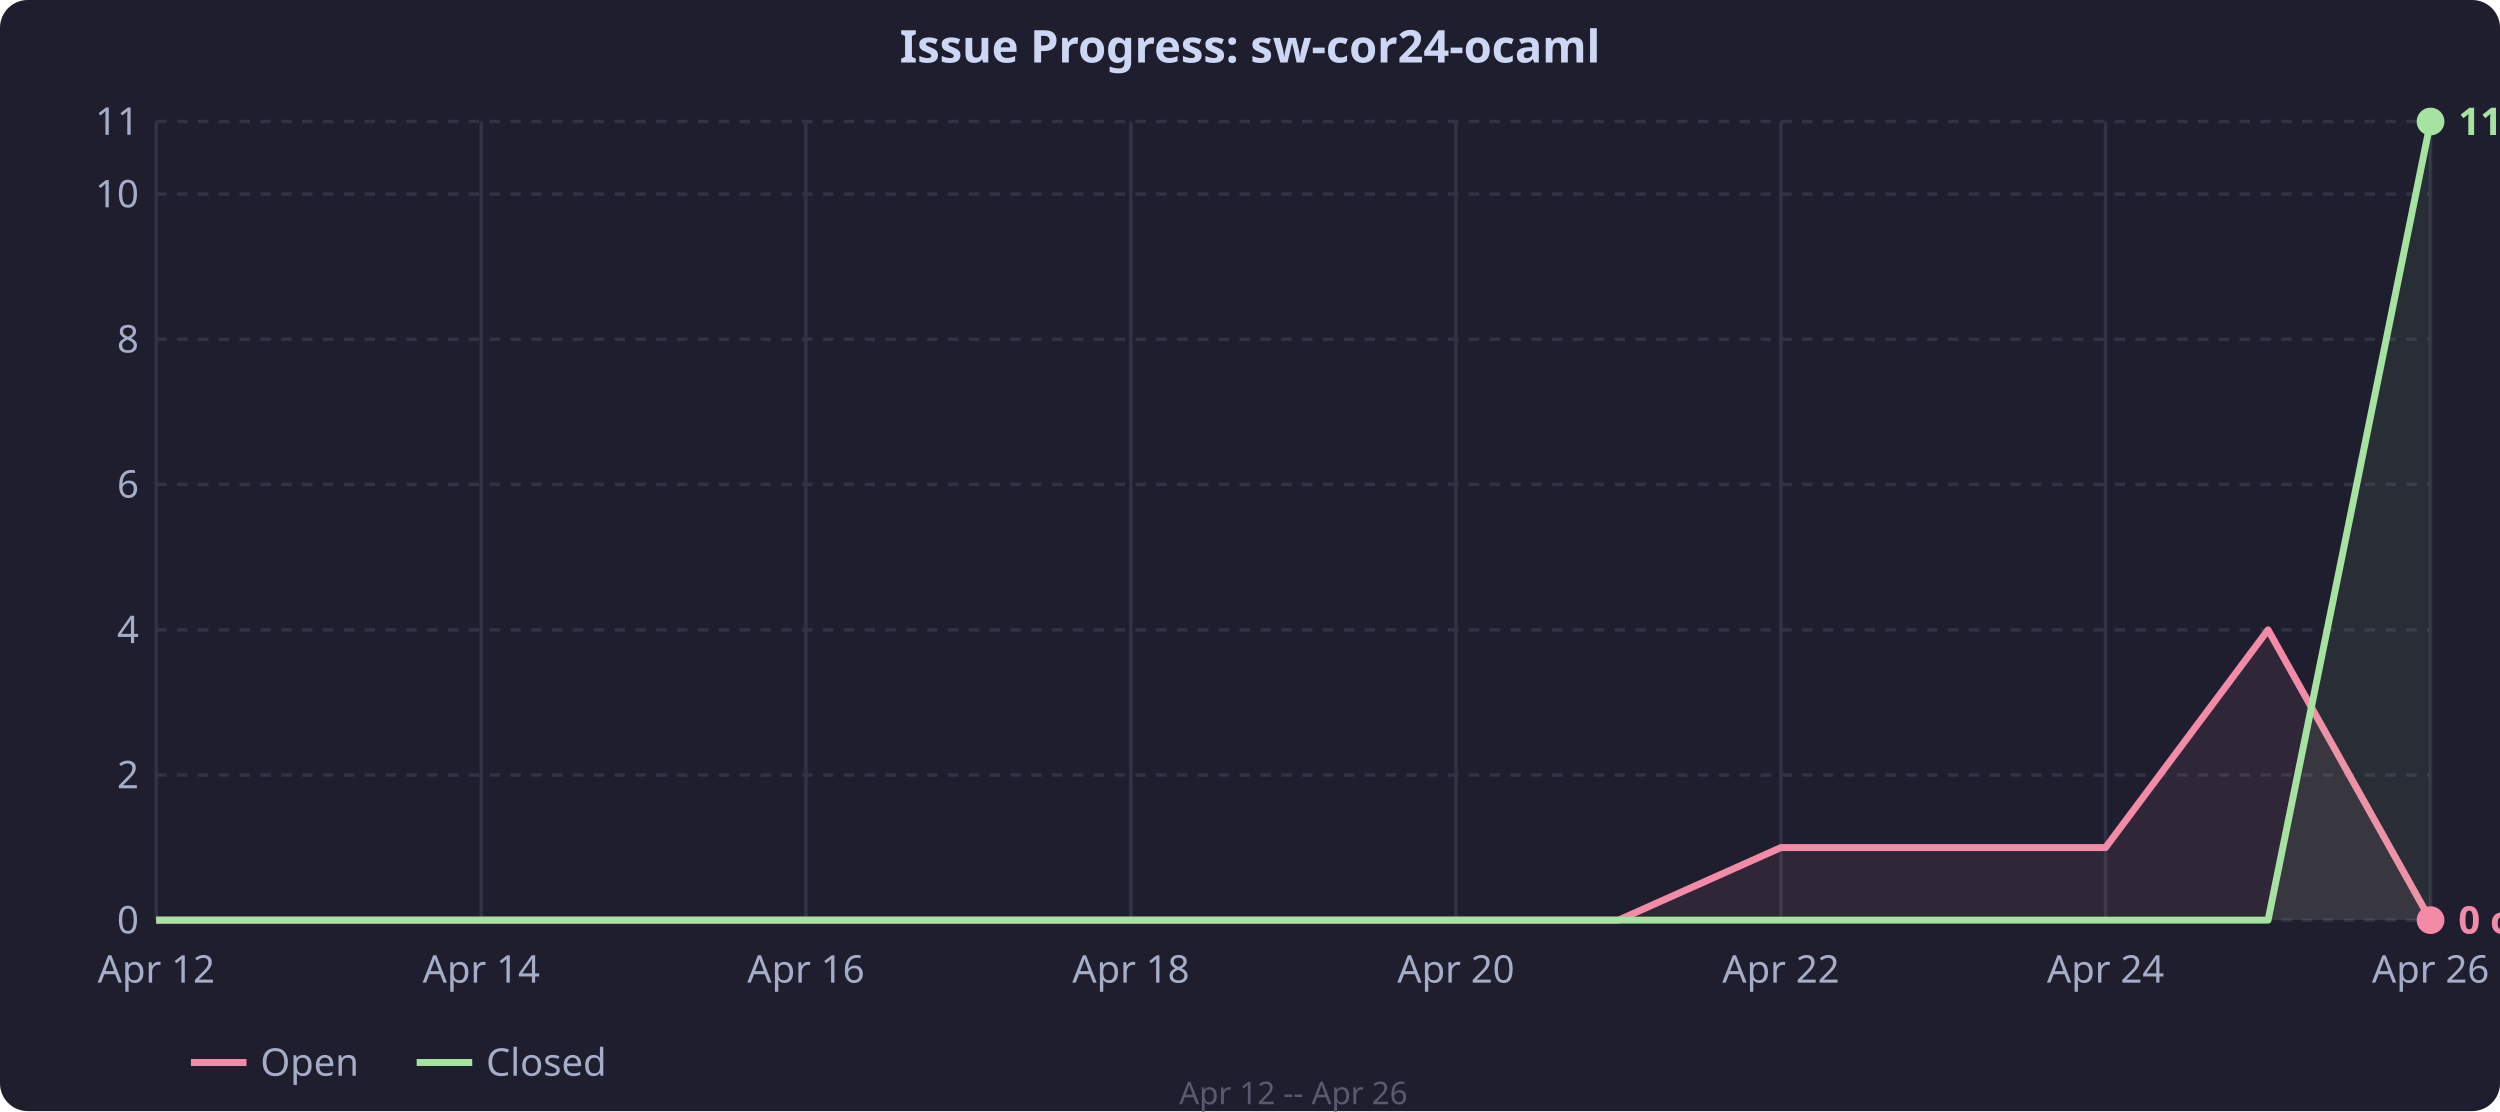
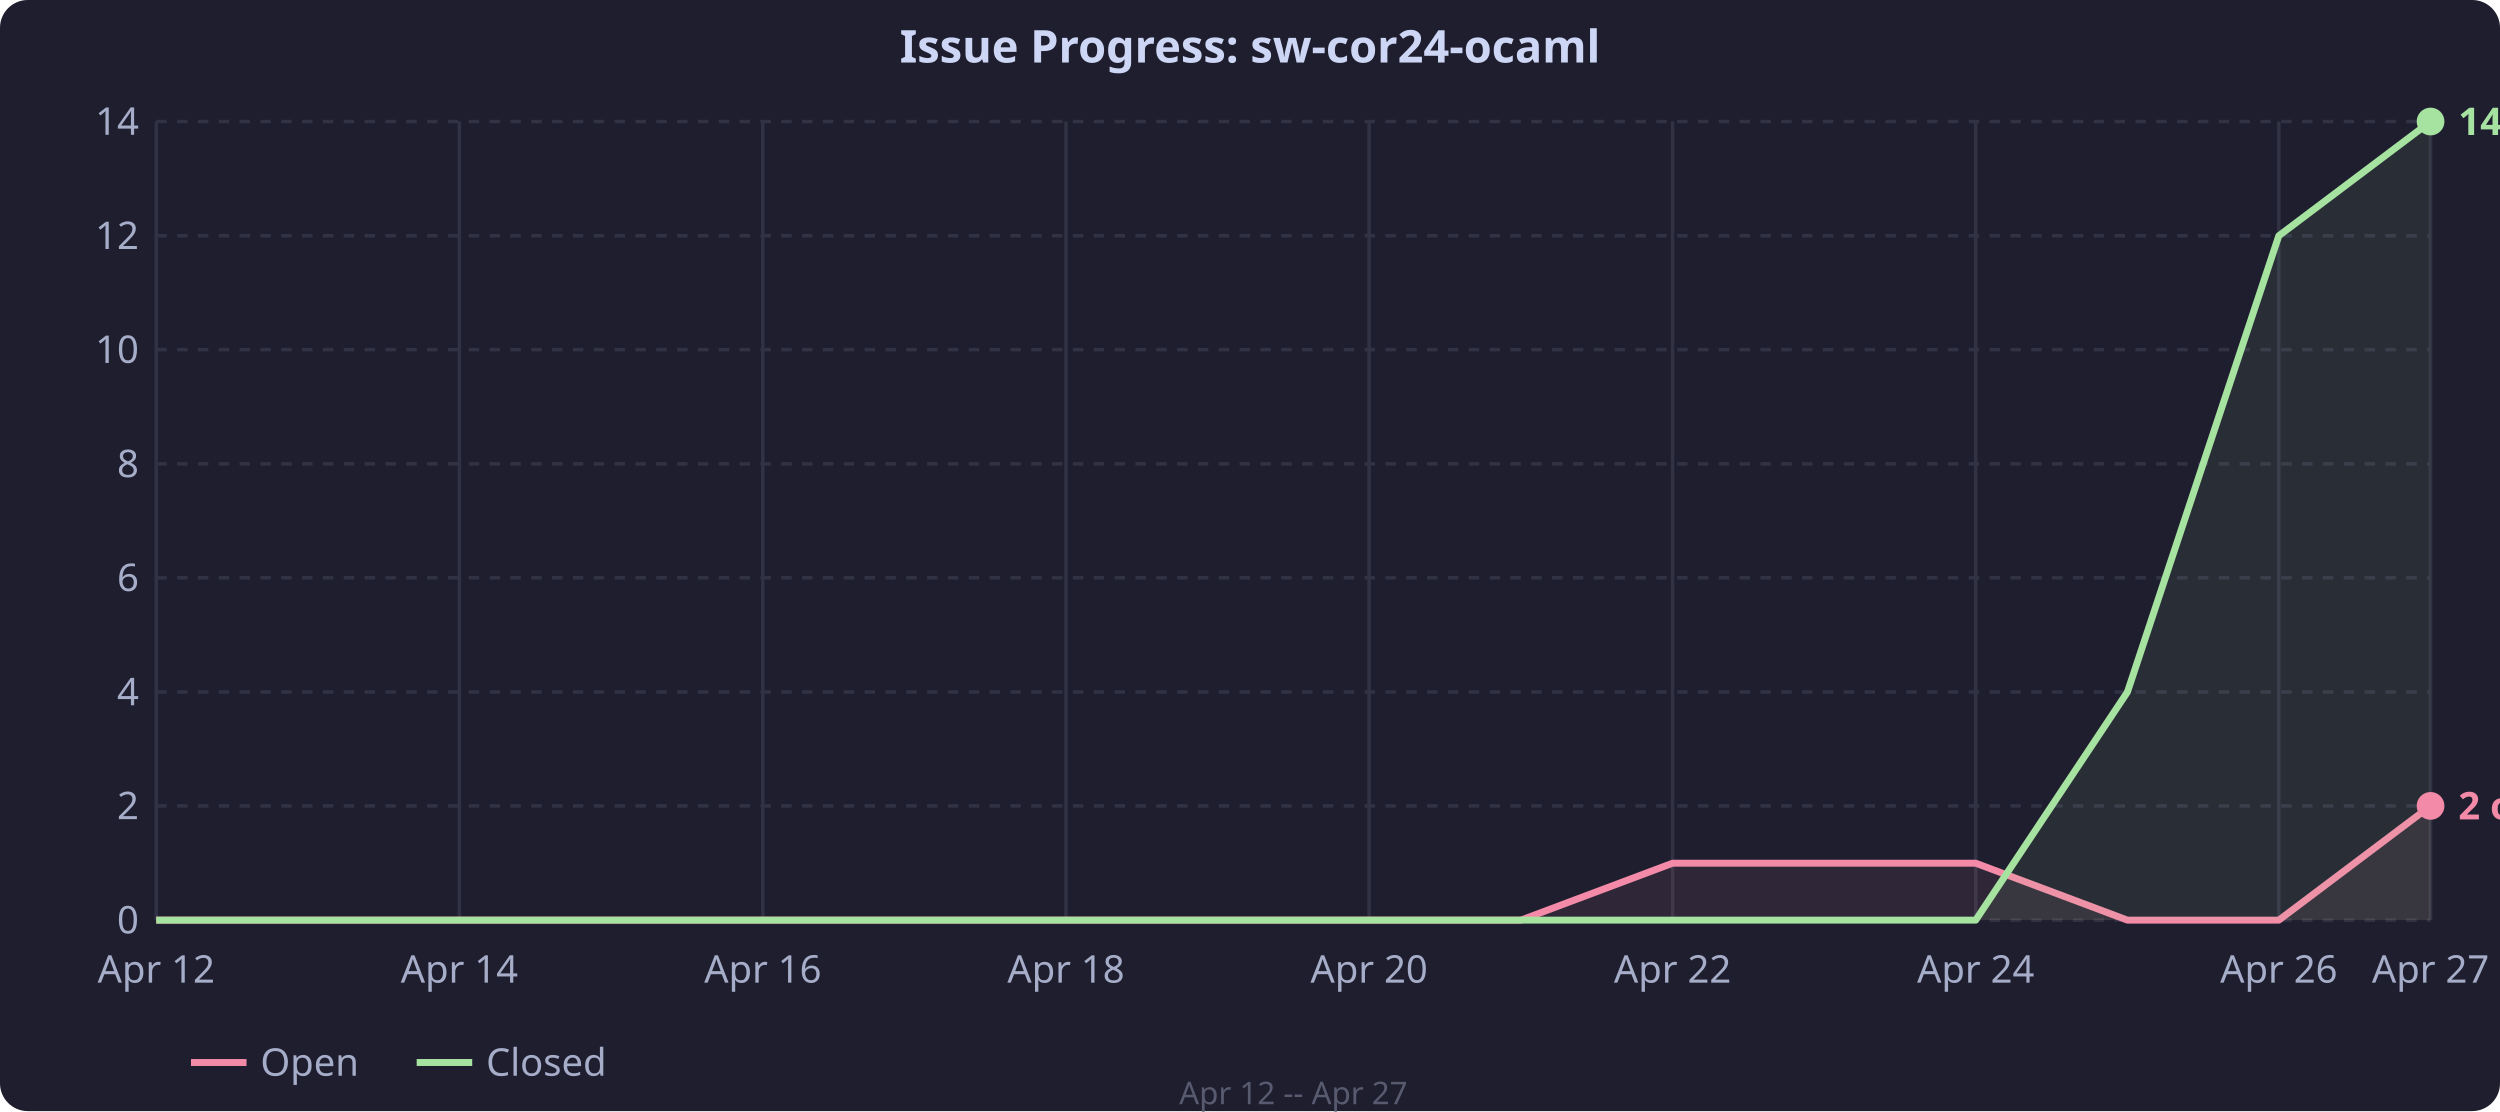
<svg xmlns="http://www.w3.org/2000/svg" viewBox="0 0 720 320" style="font-family: system-ui, sans-serif; font-size: 11px; color: #cdd6f4;">
  <rect width="720" height="320" fill="#1e1e2e" rx="8" />
  <line x1="45" y1="265.0" x2="700" y2="265.0" stroke="#313244" stroke-dasharray="3,3" />
  <text x="40" y="265.0" fill="#a6adc8" text-anchor="end" dominant-baseline="middle">0</text>
-   <line x1="45" y1="223.2" x2="700" y2="223.2" stroke="#313244" stroke-dasharray="3,3" />
-   <text x="40" y="223.2" fill="#a6adc8" text-anchor="end" dominant-baseline="middle">2</text>
-   <line x1="45" y1="181.4" x2="700" y2="181.4" stroke="#313244" stroke-dasharray="3,3" />
-   <text x="40" y="181.4" fill="#a6adc8" text-anchor="end" dominant-baseline="middle">4</text>
-   <line x1="45" y1="139.5" x2="700" y2="139.5" stroke="#313244" stroke-dasharray="3,3" />
-   <text x="40" y="139.5" fill="#a6adc8" text-anchor="end" dominant-baseline="middle">6</text>
-   <line x1="45" y1="97.7" x2="700" y2="97.7" stroke="#313244" stroke-dasharray="3,3" />
-   <text x="40" y="97.7" fill="#a6adc8" text-anchor="end" dominant-baseline="middle">8</text>
-   <line x1="45" y1="55.9" x2="700" y2="55.9" stroke="#313244" stroke-dasharray="3,3" />
-   <text x="40" y="55.9" fill="#a6adc8" text-anchor="end" dominant-baseline="middle">10</text>
+   <line x1="45" y1="232.1" x2="700" y2="232.1" stroke="#313244" stroke-dasharray="3,3" />
+   <text x="40" y="232.1" fill="#a6adc8" text-anchor="end" dominant-baseline="middle">2</text>
+   <line x1="45" y1="199.3" x2="700" y2="199.3" stroke="#313244" stroke-dasharray="3,3" />
+   <text x="40" y="199.3" fill="#a6adc8" text-anchor="end" dominant-baseline="middle">4</text>
+   <line x1="45" y1="166.4" x2="700" y2="166.4" stroke="#313244" stroke-dasharray="3,3" />
+   <text x="40" y="166.4" fill="#a6adc8" text-anchor="end" dominant-baseline="middle">6</text>
+   <line x1="45" y1="133.6" x2="700" y2="133.6" stroke="#313244" stroke-dasharray="3,3" />
+   <text x="40" y="133.6" fill="#a6adc8" text-anchor="end" dominant-baseline="middle">8</text>
+   <line x1="45" y1="100.7" x2="700" y2="100.7" stroke="#313244" stroke-dasharray="3,3" />
+   <text x="40" y="100.7" fill="#a6adc8" text-anchor="end" dominant-baseline="middle">10</text>
+   <line x1="45" y1="67.9" x2="700" y2="67.9" stroke="#313244" stroke-dasharray="3,3" />
+   <text x="40" y="67.9" fill="#a6adc8" text-anchor="end" dominant-baseline="middle">12</text>
  <line x1="45" y1="35.0" x2="700" y2="35.0" stroke="#313244" stroke-dasharray="3,3" />
-   <text x="40" y="35.0" fill="#a6adc8" text-anchor="end" dominant-baseline="middle">11</text>
+   <text x="40" y="35.0" fill="#a6adc8" text-anchor="end" dominant-baseline="middle">14</text>
  <text x="45.0" y="283" fill="#a6adc8" text-anchor="middle">Apr 12</text>
  <line x1="45.0" y1="35" x2="45.0" y2="265" stroke="#313244" />
-   <text x="138.6" y="283" fill="#a6adc8" text-anchor="middle">Apr 14</text>
-   <line x1="138.6" y1="35" x2="138.6" y2="265" stroke="#313244" />
-   <text x="232.1" y="283" fill="#a6adc8" text-anchor="middle">Apr 16</text>
-   <line x1="232.1" y1="35" x2="232.1" y2="265" stroke="#313244" />
-   <text x="325.7" y="283" fill="#a6adc8" text-anchor="middle">Apr 18</text>
-   <line x1="325.7" y1="35" x2="325.7" y2="265" stroke="#313244" />
-   <text x="419.3" y="283" fill="#a6adc8" text-anchor="middle">Apr 20</text>
-   <line x1="419.3" y1="35" x2="419.3" y2="265" stroke="#313244" />
-   <text x="512.9" y="283" fill="#a6adc8" text-anchor="middle">Apr 22</text>
-   <line x1="512.9" y1="35" x2="512.9" y2="265" stroke="#313244" />
-   <text x="606.4" y="283" fill="#a6adc8" text-anchor="middle">Apr 24</text>
-   <line x1="606.4" y1="35" x2="606.4" y2="265" stroke="#313244" />
-   <text x="700.0" y="283" fill="#a6adc8" text-anchor="middle">Apr 26</text>
+   <text x="132.3" y="283" fill="#a6adc8" text-anchor="middle">Apr 14</text>
+   <line x1="132.3" y1="35" x2="132.3" y2="265" stroke="#313244" />
+   <text x="219.7" y="283" fill="#a6adc8" text-anchor="middle">Apr 16</text>
+   <line x1="219.7" y1="35" x2="219.7" y2="265" stroke="#313244" />
+   <text x="307.0" y="283" fill="#a6adc8" text-anchor="middle">Apr 18</text>
+   <line x1="307.0" y1="35" x2="307.0" y2="265" stroke="#313244" />
+   <text x="394.3" y="283" fill="#a6adc8" text-anchor="middle">Apr 20</text>
+   <line x1="394.3" y1="35" x2="394.3" y2="265" stroke="#313244" />
+   <text x="481.7" y="283" fill="#a6adc8" text-anchor="middle">Apr 22</text>
+   <line x1="481.7" y1="35" x2="481.7" y2="265" stroke="#313244" />
+   <text x="569.0" y="283" fill="#a6adc8" text-anchor="middle">Apr 24</text>
+   <line x1="569.0" y1="35" x2="569.0" y2="265" stroke="#313244" />
+   <text x="656.3" y="283" fill="#a6adc8" text-anchor="middle">Apr 26</text>
+   <line x1="656.3" y1="35" x2="656.3" y2="265" stroke="#313244" />
+   <text x="700.0" y="283" fill="#a6adc8" text-anchor="middle">Apr 27</text>
  <line x1="700.0" y1="35" x2="700.0" y2="265" stroke="#313244" />
-   <polygon fill="rgba(243,139,168,0.08)" points="45.0,265.0 91.8,265.0 138.6,265.0 185.4,265.0 232.1,265.0 278.9,265.0 325.7,265.0 372.5,265.0 419.3,265.0 466.1,265.0 512.9,244.1 559.6,244.1 606.4,244.1 653.2,181.4 700.0,265.0 700.0,265.0 45.0,265.0" />
-   <polyline fill="none" stroke="#f38ba8" stroke-width="2" stroke-linejoin="round" points="45.0,265.0 91.8,265.0 138.6,265.0 185.4,265.0 232.1,265.0 278.9,265.0 325.7,265.0 372.5,265.0 419.3,265.0 466.1,265.0 512.9,244.1 559.6,244.1 606.4,244.1 653.2,181.4 700.0,265.0" />
-   <polygon fill="rgba(166,227,161,0.08)" points="45.0,265.0 91.8,265.0 138.6,265.0 185.4,265.0 232.1,265.0 278.9,265.0 325.7,265.0 372.5,265.0 419.3,265.0 466.1,265.0 512.9,265.0 559.6,265.0 606.4,265.0 653.2,265.0 700.0,35.0 700.0,265.0 45.0,265.0" />
-   <polyline fill="none" stroke="#a6e3a1" stroke-width="2" stroke-linejoin="round" points="45.0,265.0 91.8,265.0 138.6,265.0 185.4,265.0 232.1,265.0 278.9,265.0 325.7,265.0 372.5,265.0 419.3,265.0 466.1,265.0 512.9,265.0 559.6,265.0 606.4,265.0 653.2,265.0 700.0,35.0" />
-   <circle cx="700.0" cy="265.0" r="4" fill="#f38ba8" />
+   <polygon fill="rgba(243,139,168,0.08)" points="45.0,265.0 88.7,265.0 132.3,265.0 176.0,265.0 219.7,265.0 263.3,265.0 307.0,265.0 350.7,265.0 394.3,265.0 438.0,265.0 481.7,248.6 525.3,248.6 569.0,248.6 612.7,265.0 656.3,265.0 700.0,232.1 700.0,265.0 45.0,265.0" />
+   <polyline fill="none" stroke="#f38ba8" stroke-width="2" stroke-linejoin="round" points="45.0,265.0 88.7,265.0 132.3,265.0 176.0,265.0 219.7,265.0 263.3,265.0 307.0,265.0 350.7,265.0 394.3,265.0 438.0,265.0 481.7,248.6 525.3,248.6 569.0,248.6 612.7,265.0 656.3,265.0 700.0,232.1" />
+   <polygon fill="rgba(166,227,161,0.08)" points="45.0,265.0 88.7,265.0 132.3,265.0 176.0,265.0 219.7,265.0 263.3,265.0 307.0,265.0 350.7,265.0 394.3,265.0 438.0,265.0 481.7,265.0 525.3,265.0 569.0,265.0 612.7,199.3 656.3,67.9 700.0,35.0 700.0,265.0 45.0,265.0" />
+   <polyline fill="none" stroke="#a6e3a1" stroke-width="2" stroke-linejoin="round" points="45.0,265.0 88.7,265.0 132.3,265.0 176.0,265.0 219.7,265.0 263.3,265.0 307.0,265.0 350.7,265.0 394.3,265.0 438.0,265.0 481.7,265.0 525.3,265.0 569.0,265.0 612.7,199.3 656.3,67.9 700.0,35.0" />
+   <circle cx="700.0" cy="232.1" r="4" fill="#f38ba8" />
  <circle cx="700.0" cy="35.0" r="4" fill="#a6e3a1" />
-   <text x="708.0" y="265.0" fill="#f38ba8" text-anchor="start" dominant-baseline="middle" font-size="11px" font-weight="600">0 open</text>
-   <text x="708.0" y="35.0" fill="#a6e3a1" text-anchor="start" dominant-baseline="middle" font-size="11px" font-weight="600">11 closed</text>
+   <text x="708.0" y="232.1" fill="#f38ba8" text-anchor="start" dominant-baseline="middle" font-size="11px" font-weight="600">2 open</text>
+   <text x="708.0" y="35.0" fill="#a6e3a1" text-anchor="start" dominant-baseline="middle" font-size="11px" font-weight="600">14 closed</text>
  <text x="360" y="18" fill="#cdd6f4" text-anchor="middle" font-size="13px" font-weight="600">Issue Progress: sw-cor24-ocaml</text>
  <line x1="55" y1="306" x2="71" y2="306" stroke="#f38ba8" stroke-width="2" />
  <text x="75" y="306" fill="#a6adc8" dominant-baseline="middle">Open</text>
  <line x1="120" y1="306" x2="136" y2="306" stroke="#a6e3a1" stroke-width="2" />
  <text x="140" y="306" fill="#a6adc8" dominant-baseline="middle">Closed</text>
-   <text x="372.5" y="318" fill="#585b70" text-anchor="middle" font-size="9px">Apr 12 -- Apr 26</text>
+   <text x="372.5" y="318" fill="#585b70" text-anchor="middle" font-size="9px">Apr 12 -- Apr 27</text>
</svg>
